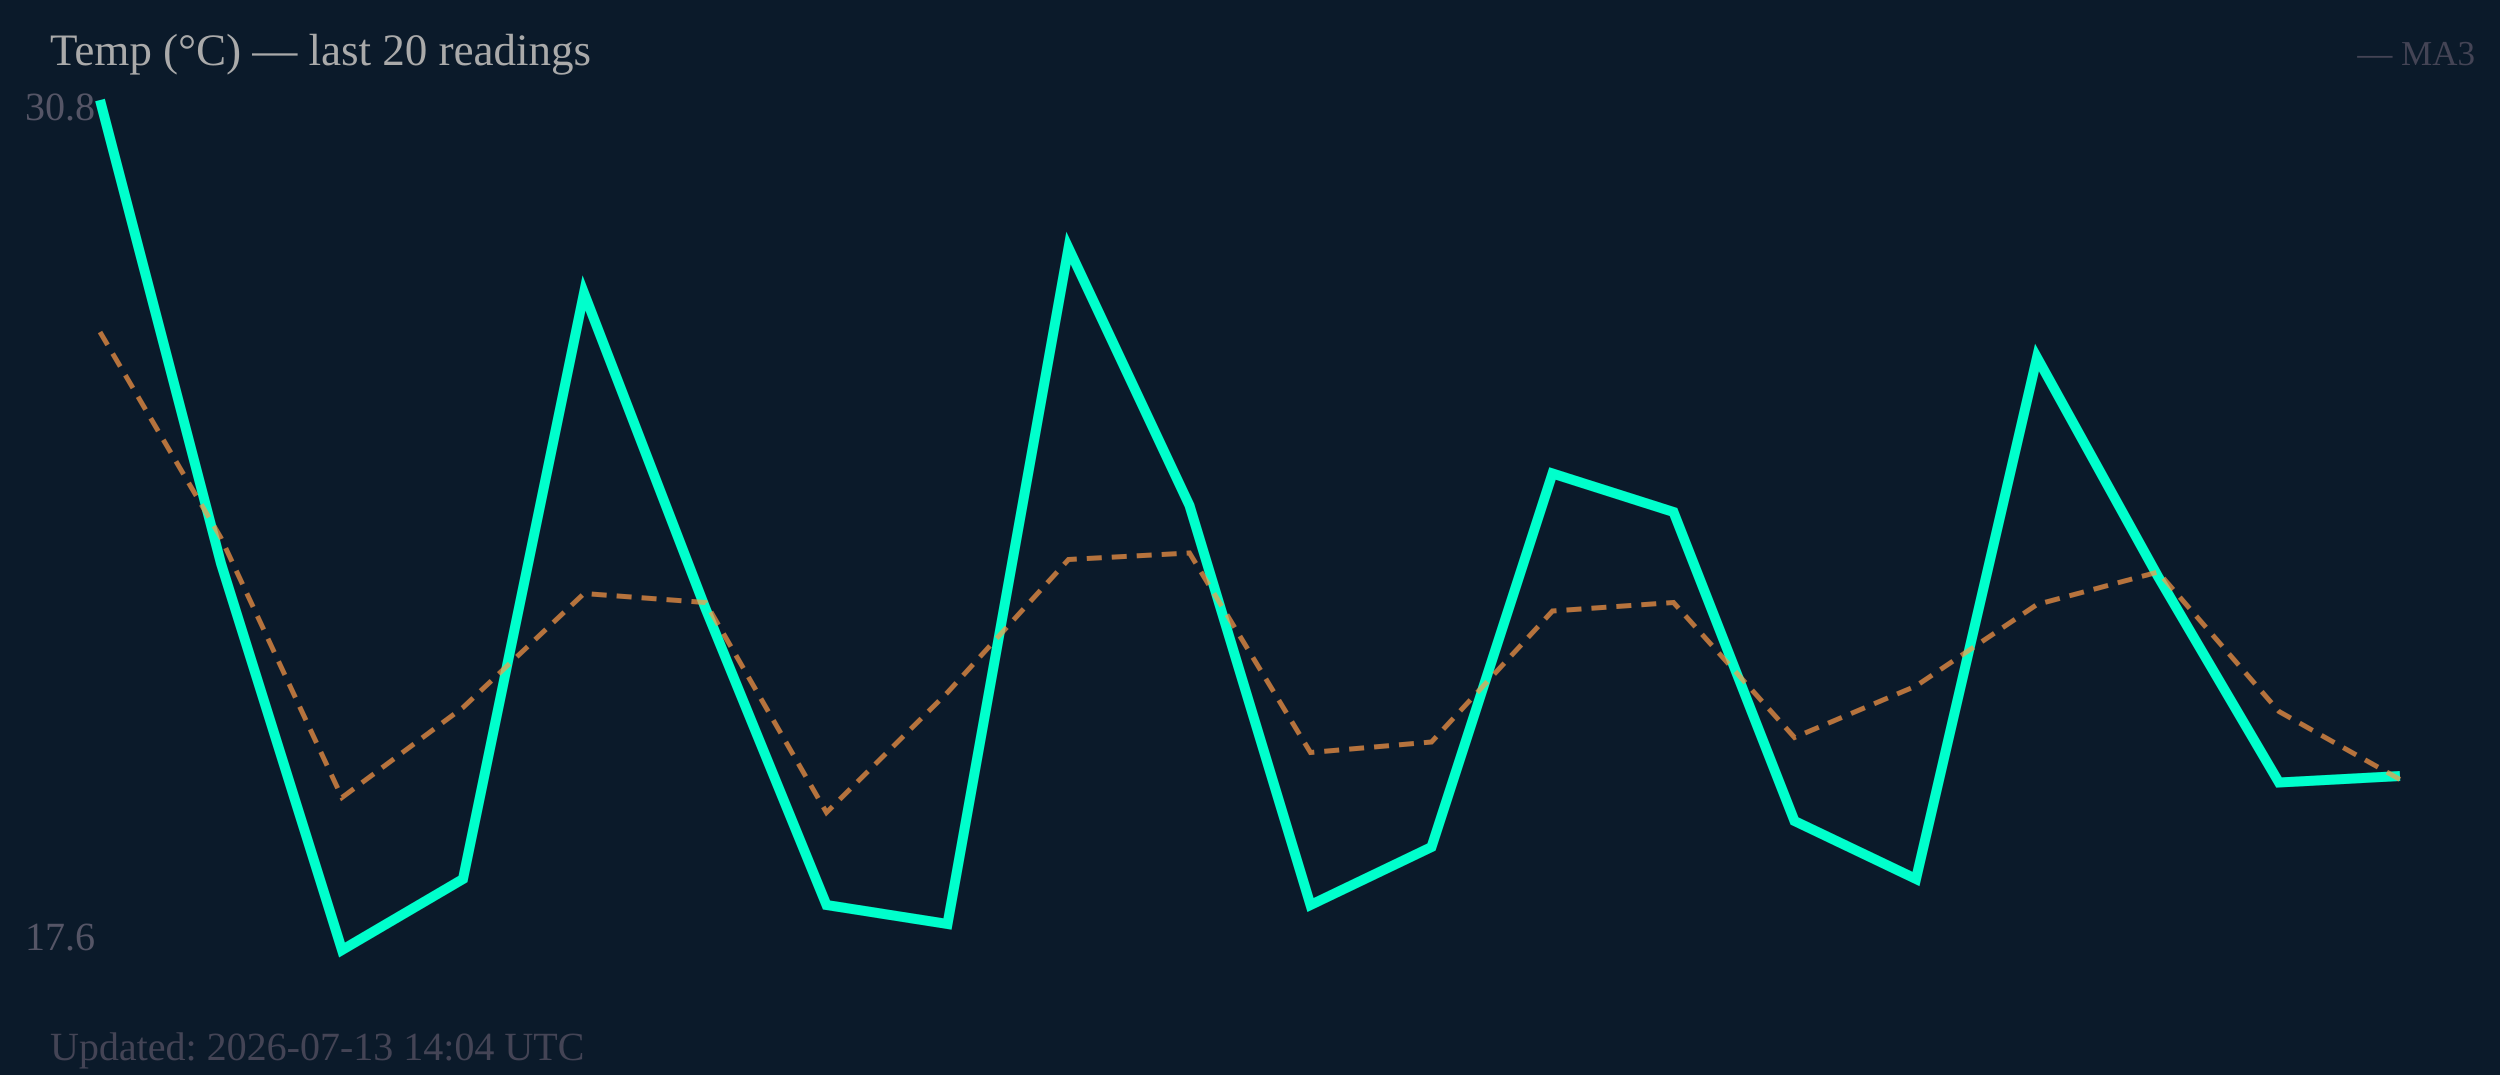
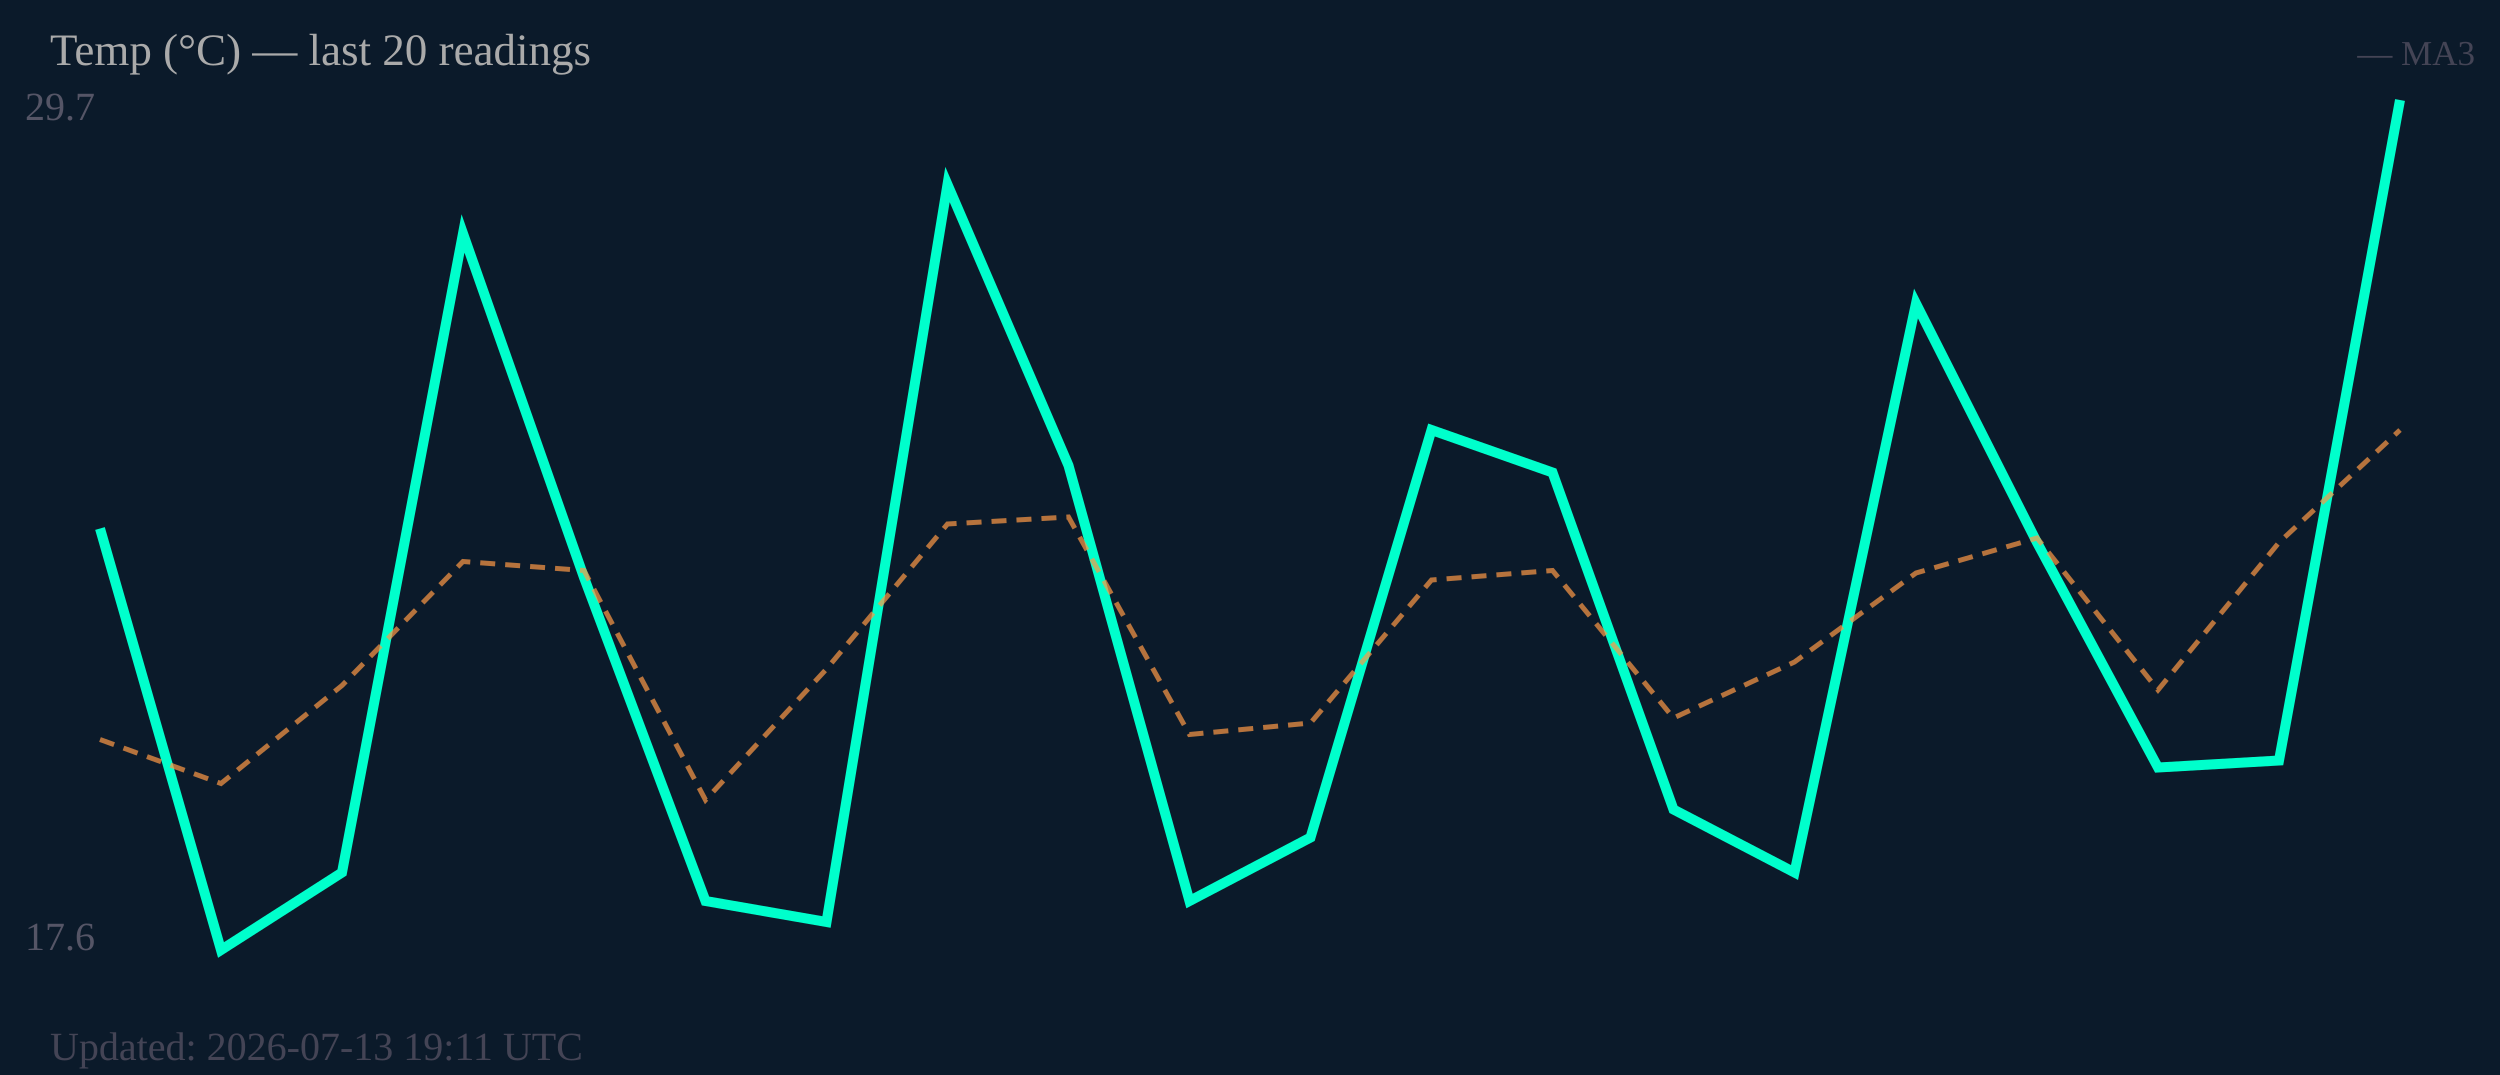
<svg xmlns="http://www.w3.org/2000/svg" width="500" height="215" viewBox="0 0 500 215">
  <rect width="500" height="215" fill="#0b1a2a" />
-   <text x="5" y="24" font-size="8" fill="#556">30.8</text>
+   <text x="5" y="24" font-size="8" fill="#556">29.7</text>
  <text x="5" y="190" font-size="8" fill="#556">17.6</text>
-   <polyline fill="none" stroke="#00ffcc" stroke-width="2" points="20.0,20.0 44.2,112.7 68.4,190.0 92.6,175.8 116.8,58.6 141.1,121.7 165.3,181.0 189.5,184.8 213.7,49.6 237.9,101.1 262.1,181.0 286.3,169.4 310.5,94.7 334.7,102.4 358.9,164.2 383.2,175.8 407.4,71.5 431.6,115.3 455.8,156.5 480.0,155.2" />
-   <polyline fill="none" stroke="#ff9944" stroke-width="1" stroke-dasharray="3,2" opacity="0.7" points="20.0,66.4 44.2,107.6 68.4,159.5 92.6,141.5 116.8,118.7 141.1,120.5 165.3,162.5 189.5,138.5 213.7,111.9 237.9,110.6 262.1,150.5 286.3,148.4 310.5,122.2 334.7,120.5 358.9,147.5 383.2,137.2 407.4,120.9 431.6,114.4 455.8,142.3 480.0,155.9" />
+   <polyline fill="none" stroke="#00ffcc" stroke-width="2" points="20.0,105.7 44.2,190.0 68.4,174.5 92.6,46.7 116.8,115.5 141.1,180.2 165.3,184.4 189.5,36.9 213.7,93.1 237.9,180.2 262.1,167.5 286.3,86.0 310.5,94.5 334.7,161.9 358.9,174.5 383.2,60.7 407.4,108.5 431.6,153.5 455.8,152.1 480.0,20.0" />
+   <polyline fill="none" stroke="#ff9944" stroke-width="1" stroke-dasharray="3,2" opacity="0.7" points="20.0,147.9 44.2,156.7 68.4,137.1 92.6,112.3 116.8,114.1 141.1,160.0 165.3,133.8 189.5,104.8 213.7,103.4 237.9,146.9 262.1,144.6 286.3,116.0 310.5,114.1 334.7,143.6 358.9,132.4 383.2,114.6 407.4,107.6 431.6,138.0 455.8,108.5 480.0,86.0" />
  <text x="10" y="13" font-size="9" fill="#aaa">Temp (°C) — last 20 readings</text>
  <text x="495" y="13" font-size="7" fill="#445" text-anchor="end">— MA3</text>
-   <text x="10" y="212" font-size="8" fill="#445">Updated: 2026-07-13 14:04 UTC</text>
+   <text x="10" y="212" font-size="8" fill="#445">Updated: 2026-07-13 19:11 UTC</text>
</svg>
